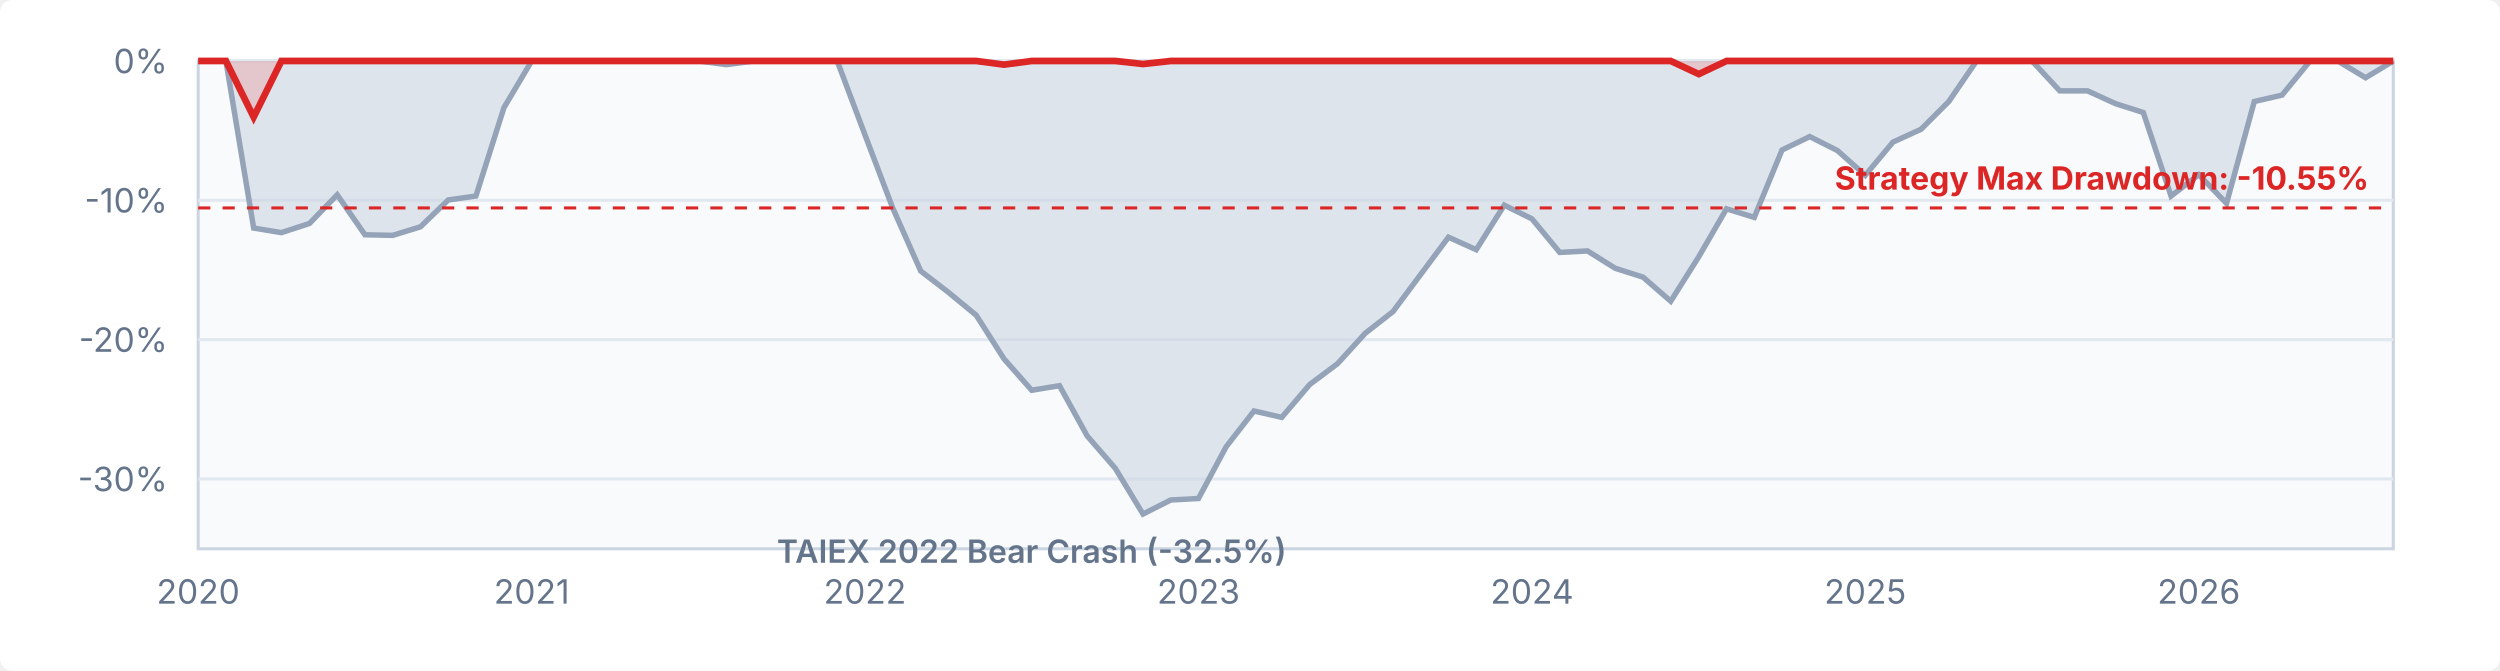
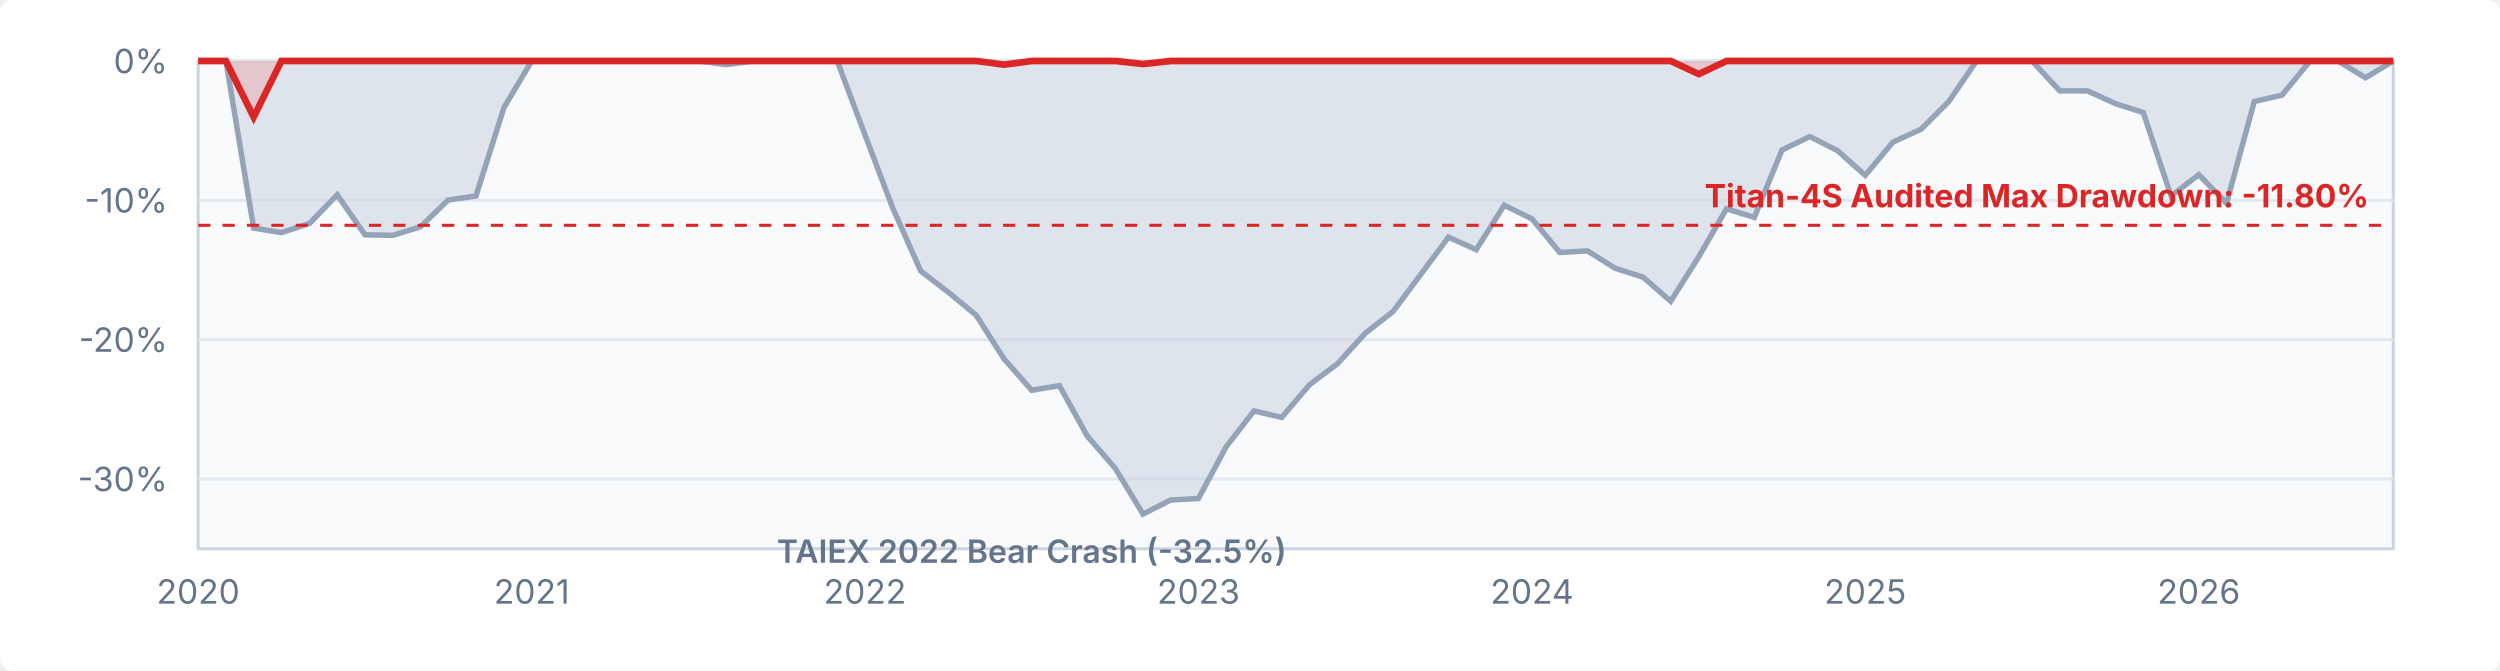
<svg xmlns="http://www.w3.org/2000/svg" viewBox="0 0 820 220" width="100%" height="220">
  <rect width="820" height="220" fill="#ffffff" rx="4" />
  <rect x="65" y="20" width="720" height="160" fill="#f8fafc" stroke="#cbd5e1" stroke-width="1" />
  <line x1="65" y1="20.0" x2="785" y2="20.0" stroke="#e2e8f0" stroke-width="1" />
  <text x="55" y="24.0" text-anchor="end" font-family="-apple-system, Inter, sans-serif" font-size="11" fill="#64748b">0%</text>
  <line x1="65" y1="65.7" x2="785" y2="65.7" stroke="#e2e8f0" stroke-width="1" />
  <text x="55" y="69.7" text-anchor="end" font-family="-apple-system, Inter, sans-serif" font-size="11" fill="#64748b">-10%</text>
  <line x1="65" y1="111.4" x2="785" y2="111.4" stroke="#e2e8f0" stroke-width="1" />
  <text x="55" y="115.4" text-anchor="end" font-family="-apple-system, Inter, sans-serif" font-size="11" fill="#64748b">-20%</text>
  <line x1="65" y1="157.1" x2="785" y2="157.1" stroke="#e2e8f0" stroke-width="1" />
  <text x="55" y="161.1" text-anchor="end" font-family="-apple-system, Inter, sans-serif" font-size="11" fill="#64748b">-30%</text>
  <text x="65.0" y="198" text-anchor="middle" font-family="-apple-system, Inter, sans-serif" font-size="11" fill="#64748b">2020</text>
  <text x="174.4" y="198" text-anchor="middle" font-family="-apple-system, Inter, sans-serif" font-size="11" fill="#64748b">2021</text>
  <text x="283.7" y="198" text-anchor="middle" font-family="-apple-system, Inter, sans-serif" font-size="11" fill="#64748b">2022</text>
  <text x="393.1" y="198" text-anchor="middle" font-family="-apple-system, Inter, sans-serif" font-size="11" fill="#64748b">2023</text>
  <text x="502.5" y="198" text-anchor="middle" font-family="-apple-system, Inter, sans-serif" font-size="11" fill="#64748b">2024</text>
  <text x="611.8" y="198" text-anchor="middle" font-family="-apple-system, Inter, sans-serif" font-size="11" fill="#64748b">2025</text>
  <text x="721.2" y="198" text-anchor="middle" font-family="-apple-system, Inter, sans-serif" font-size="11" fill="#64748b">2026</text>
  <polygon points="65.0,20.0 65.0,20.0 74.1,20.0 83.2,74.8 92.3,76.3 101.5,73.3 110.6,63.9 119.7,77.0 128.8,77.2 137.9,74.4 147.0,65.6 156.1,64.3 165.3,35.3 174.4,20.0 183.5,20.0 192.6,20.0 201.7,20.0 210.8,20.0 219.9,20.0 229.1,20.0 238.2,21.2 247.3,20.0 256.4,20.0 265.5,20.0 274.6,20.0 283.7,44.2 292.8,68.2 302.0,88.9 311.1,95.9 320.2,103.4 329.3,117.7 338.4,128.0 347.5,126.5 356.6,143.0 365.8,153.6 374.9,168.6 384.0,164.0 393.1,163.5 402.2,146.5 411.3,134.8 420.4,136.9 429.6,126.1 438.7,119.3 447.8,109.3 456.9,102.2 466.0,90.0 475.1,77.8 484.2,81.9 493.4,67.3 502.5,71.8 511.6,82.8 520.7,82.3 529.8,88.0 538.9,90.9 548.0,98.8 557.2,84.2 566.3,68.5 575.4,71.3 584.5,49.2 593.6,44.8 602.7,49.4 611.8,57.5 620.9,46.6 630.1,42.4 639.2,33.3 648.3,20.0 657.4,20.0 666.5,20.0 675.6,29.8 684.7,29.8 693.9,34.0 703.0,36.9 712.1,64.3 721.2,57.3 730.3,66.7 739.4,33.3 748.5,31.2 757.7,20.0 766.8,20.0 775.9,25.5 785.0,20.0 785.0,20.0" fill="#cbd5e1" opacity="0.6" />
  <polyline points="65.0,20.0 74.1,20.0 83.2,74.8 92.3,76.3 101.5,73.3 110.6,63.9 119.7,77.0 128.8,77.2 137.9,74.4 147.0,65.6 156.1,64.3 165.3,35.3 174.4,20.0 183.5,20.0 192.6,20.0 201.7,20.0 210.8,20.0 219.9,20.0 229.1,20.0 238.2,21.2 247.3,20.0 256.4,20.0 265.5,20.0 274.6,20.0 283.7,44.2 292.8,68.2 302.0,88.9 311.1,95.9 320.2,103.4 329.3,117.7 338.4,128.0 347.5,126.5 356.6,143.0 365.8,153.6 374.9,168.6 384.0,164.0 393.1,163.5 402.2,146.5 411.3,134.8 420.4,136.9 429.6,126.1 438.7,119.3 447.8,109.3 456.9,102.2 466.0,90.0 475.1,77.8 484.2,81.9 493.4,67.3 502.5,71.8 511.6,82.8 520.7,82.3 529.8,88.0 538.9,90.9 548.0,98.8 557.2,84.2 566.3,68.5 575.4,71.3 584.5,49.2 593.6,44.8 602.7,49.4 611.8,57.5 620.9,46.6 630.1,42.4 639.2,33.3 648.3,20.0 657.4,20.0 666.5,20.0 675.6,29.8 684.7,29.8 693.9,34.0 703.0,36.9 712.1,64.3 721.2,57.3 730.3,66.7 739.4,33.3 748.5,31.2 757.7,20.0 766.8,20.0 775.9,25.5 785.0,20.0" fill="none" stroke="#94a3b8" stroke-width="1.8" />
  <polygon points="65.0,20.0 65.0,20.0 74.1,20.0 83.2,38.4 92.3,20.0 101.5,20.0 110.6,20.0 119.7,20.0 128.8,20.0 137.9,20.0 147.0,20.0 156.1,20.0 165.3,20.0 174.4,20.0 183.5,20.0 192.6,20.0 201.7,20.0 210.8,20.0 219.9,20.0 229.1,20.0 238.2,20.0 247.3,20.0 256.4,20.0 265.5,20.0 274.6,20.0 283.7,20.0 292.8,20.0 302.0,20.0 311.1,20.0 320.2,20.0 329.3,21.2 338.4,20.0 347.5,20.0 356.6,20.0 365.8,20.0 374.9,21.0 384.0,20.0 393.1,20.0 402.2,20.0 411.3,20.0 420.4,20.0 429.6,20.0 438.7,20.0 447.8,20.0 456.9,20.0 466.0,20.0 475.1,20.0 484.2,20.0 493.4,20.0 502.5,20.0 511.6,20.0 520.7,20.0 529.8,20.0 538.9,20.0 548.0,20.0 557.2,24.3 566.3,20.0 575.4,20.0 584.5,20.0 593.6,20.0 602.7,20.0 611.8,20.0 620.9,20.0 630.1,20.0 639.2,20.0 648.3,20.0 657.4,20.0 666.5,20.0 675.6,20.0 684.7,20.0 693.9,20.0 703.0,20.0 712.1,20.0 721.2,20.0 730.3,20.0 739.4,20.0 748.5,20.0 757.7,20.0 766.8,20.0 775.9,20.0 785.0,20.0 785.0,20.0" fill="#f87171" opacity="0.25" />
  <polyline points="65.0,20.0 74.1,20.0 83.2,38.4 92.3,20.0 101.5,20.0 110.6,20.0 119.7,20.0 128.8,20.0 137.9,20.0 147.0,20.0 156.1,20.0 165.3,20.0 174.4,20.0 183.5,20.0 192.6,20.0 201.7,20.0 210.8,20.0 219.9,20.0 229.1,20.0 238.2,20.0 247.3,20.0 256.4,20.0 265.5,20.0 274.6,20.0 283.7,20.0 292.8,20.0 302.0,20.0 311.1,20.0 320.2,20.0 329.3,21.2 338.4,20.0 347.5,20.0 356.6,20.0 365.8,20.0 374.9,21.0 384.0,20.0 393.1,20.0 402.2,20.0 411.3,20.0 420.4,20.0 429.6,20.0 438.7,20.0 447.8,20.0 456.9,20.0 466.0,20.0 475.1,20.0 484.2,20.0 493.4,20.0 502.5,20.0 511.6,20.0 520.7,20.0 529.8,20.0 538.9,20.0 548.0,20.0 557.2,24.3 566.3,20.0 575.4,20.0 584.5,20.0 593.6,20.0 602.7,20.0 611.8,20.0 620.9,20.0 630.1,20.0 639.2,20.0 648.3,20.0 657.4,20.0 666.5,20.0 675.6,20.0 684.7,20.0 693.9,20.0 703.0,20.0 712.1,20.0 721.2,20.0 730.3,20.0 739.4,20.0 748.5,20.0 757.7,20.0 766.8,20.0 775.9,20.0 785.0,20.0" fill="none" stroke="#dc2626" stroke-width="2.2" />
-   <line x1="65" y1="68.2" x2="785" y2="68.2" stroke="#dc2626" stroke-width="1" stroke-dasharray="4,4" />
-   <text x="777" y="62.2" text-anchor="end" font-family="-apple-system, Inter, sans-serif" font-size="10.5" font-weight="700" fill="#dc2626">Strategy Max Drawdown: -10.55%</text>
+   <line x1="65" y1="73.9" x2="785" y2="73.9" stroke="#dc2626" stroke-width="1" stroke-dasharray="4,4" />
+   <text x="777" y="68.0" text-anchor="end" font-family="-apple-system, Inter, sans-serif" font-size="10.5" font-weight="700" fill="#dc2626">Titan-4S Audited Max Drawdown: -11.80%</text>
  <text x="338.4" y="184.6" text-anchor="middle" font-family="-apple-system, Inter, sans-serif" font-size="10.5" font-weight="600" fill="#64748b">TAIEX 2022 Bear Crash (-32.5%)</text>
</svg>
